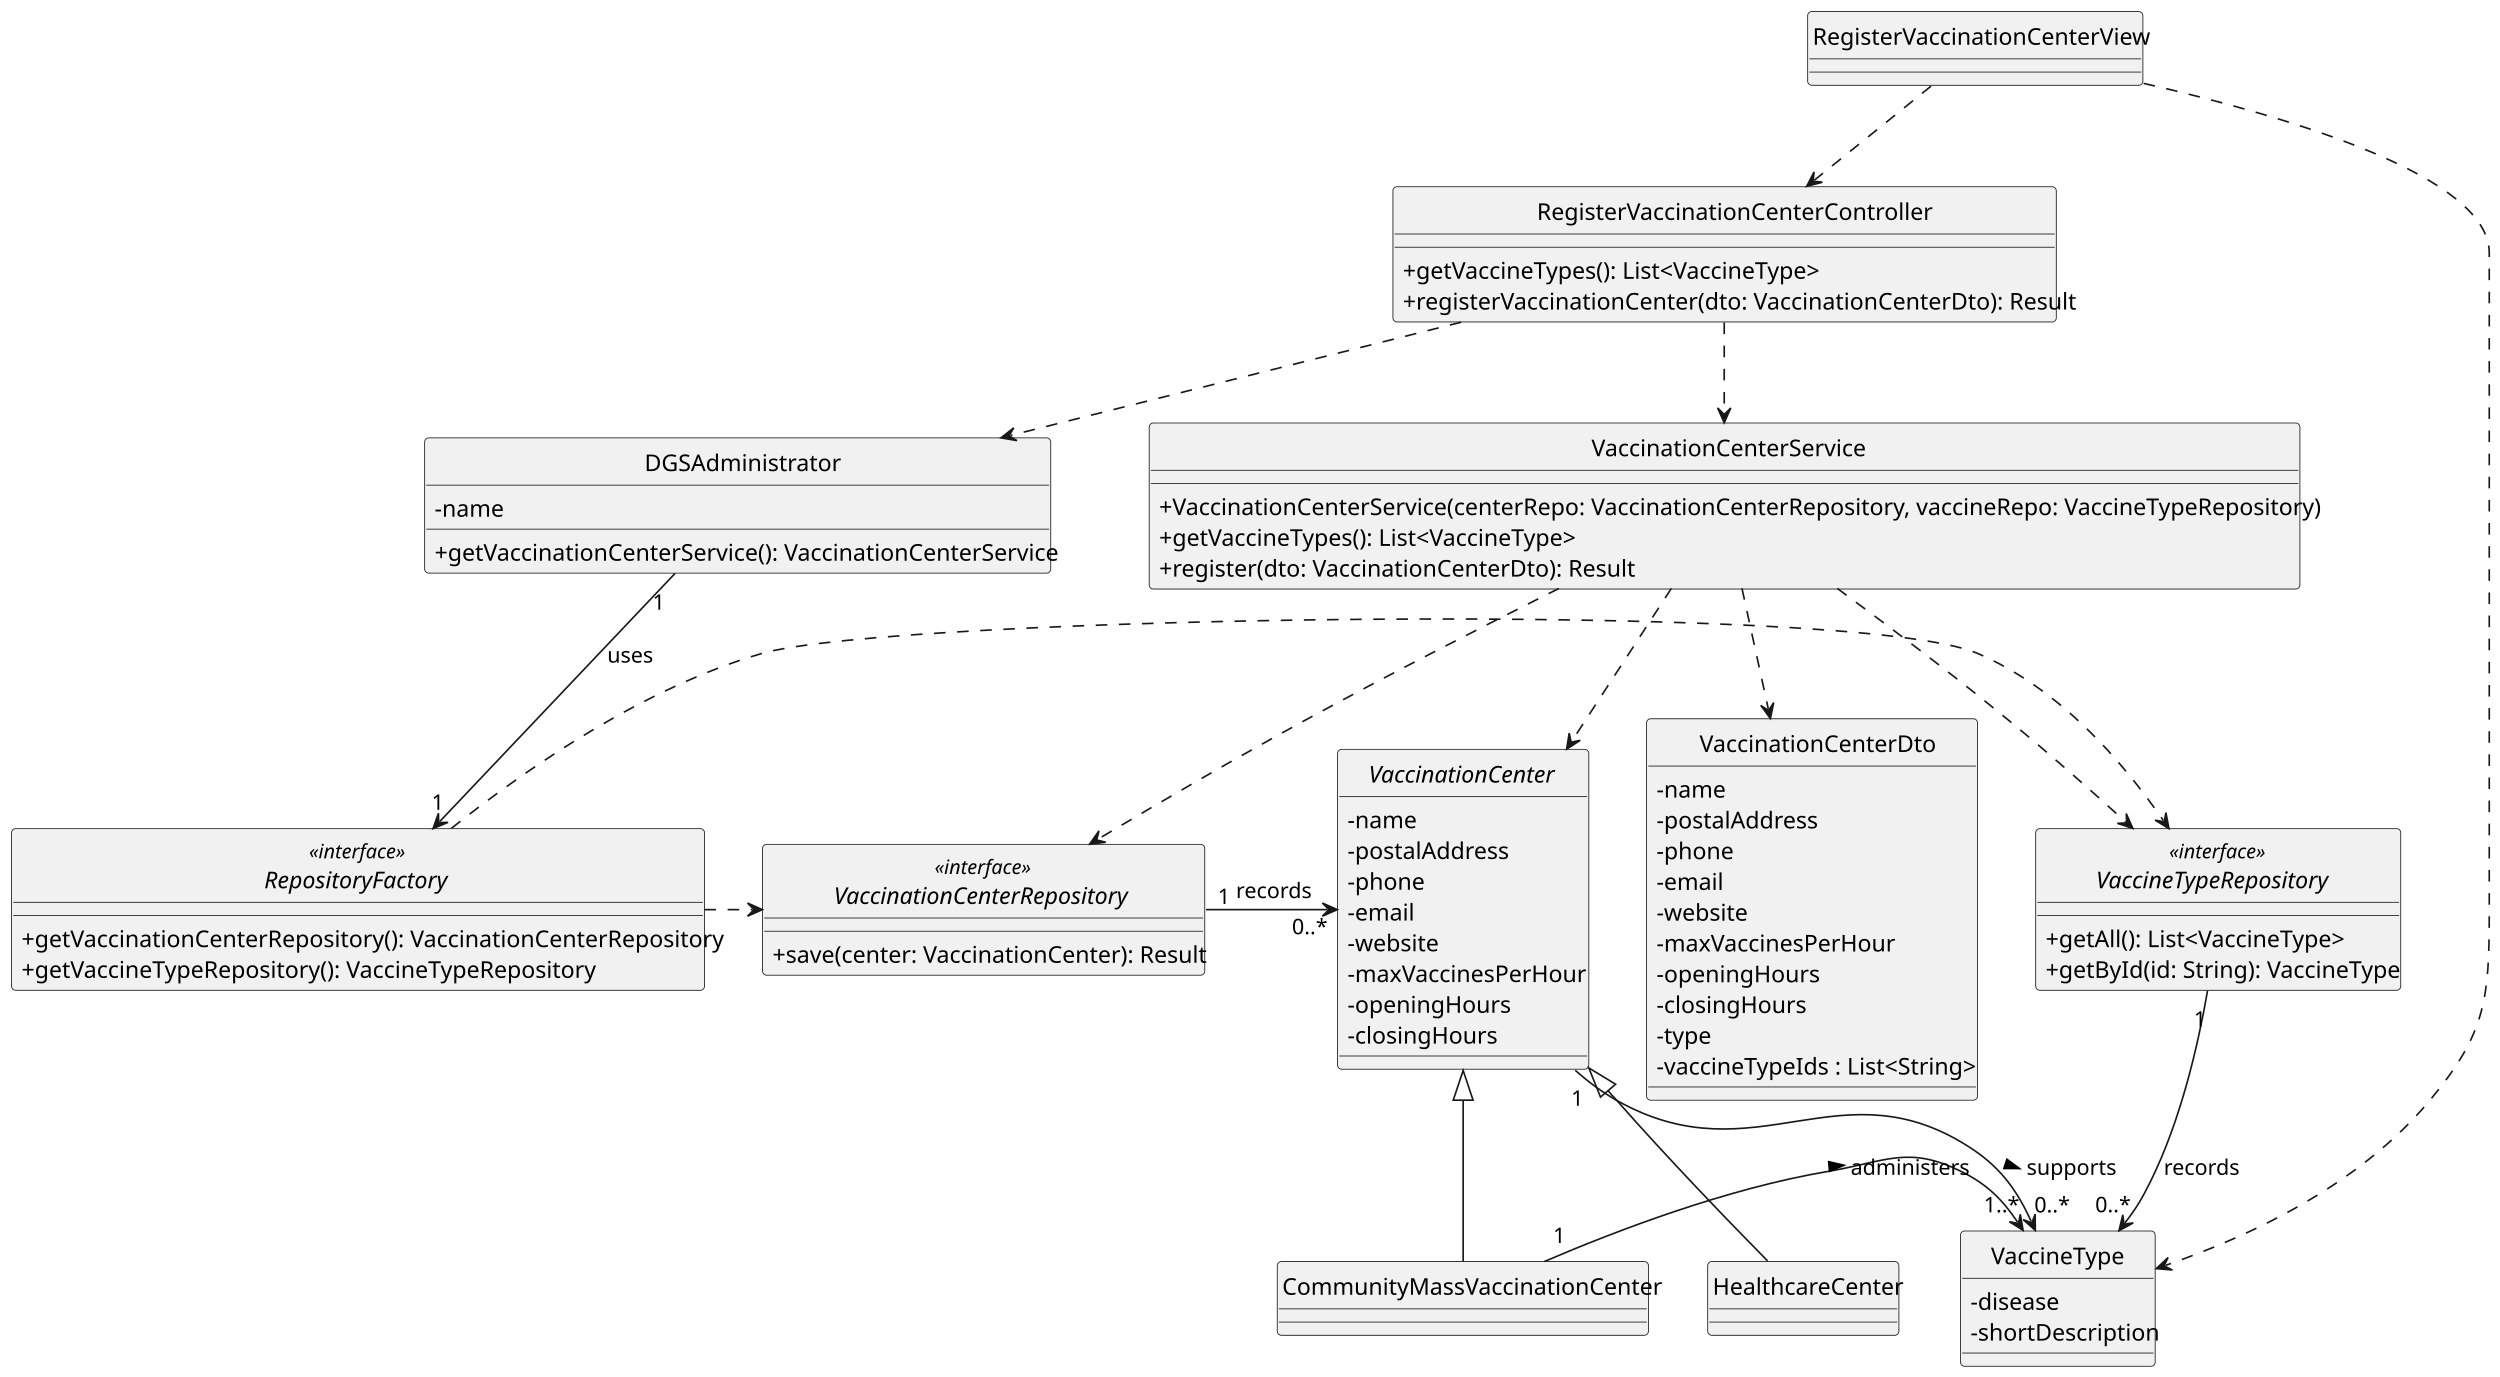
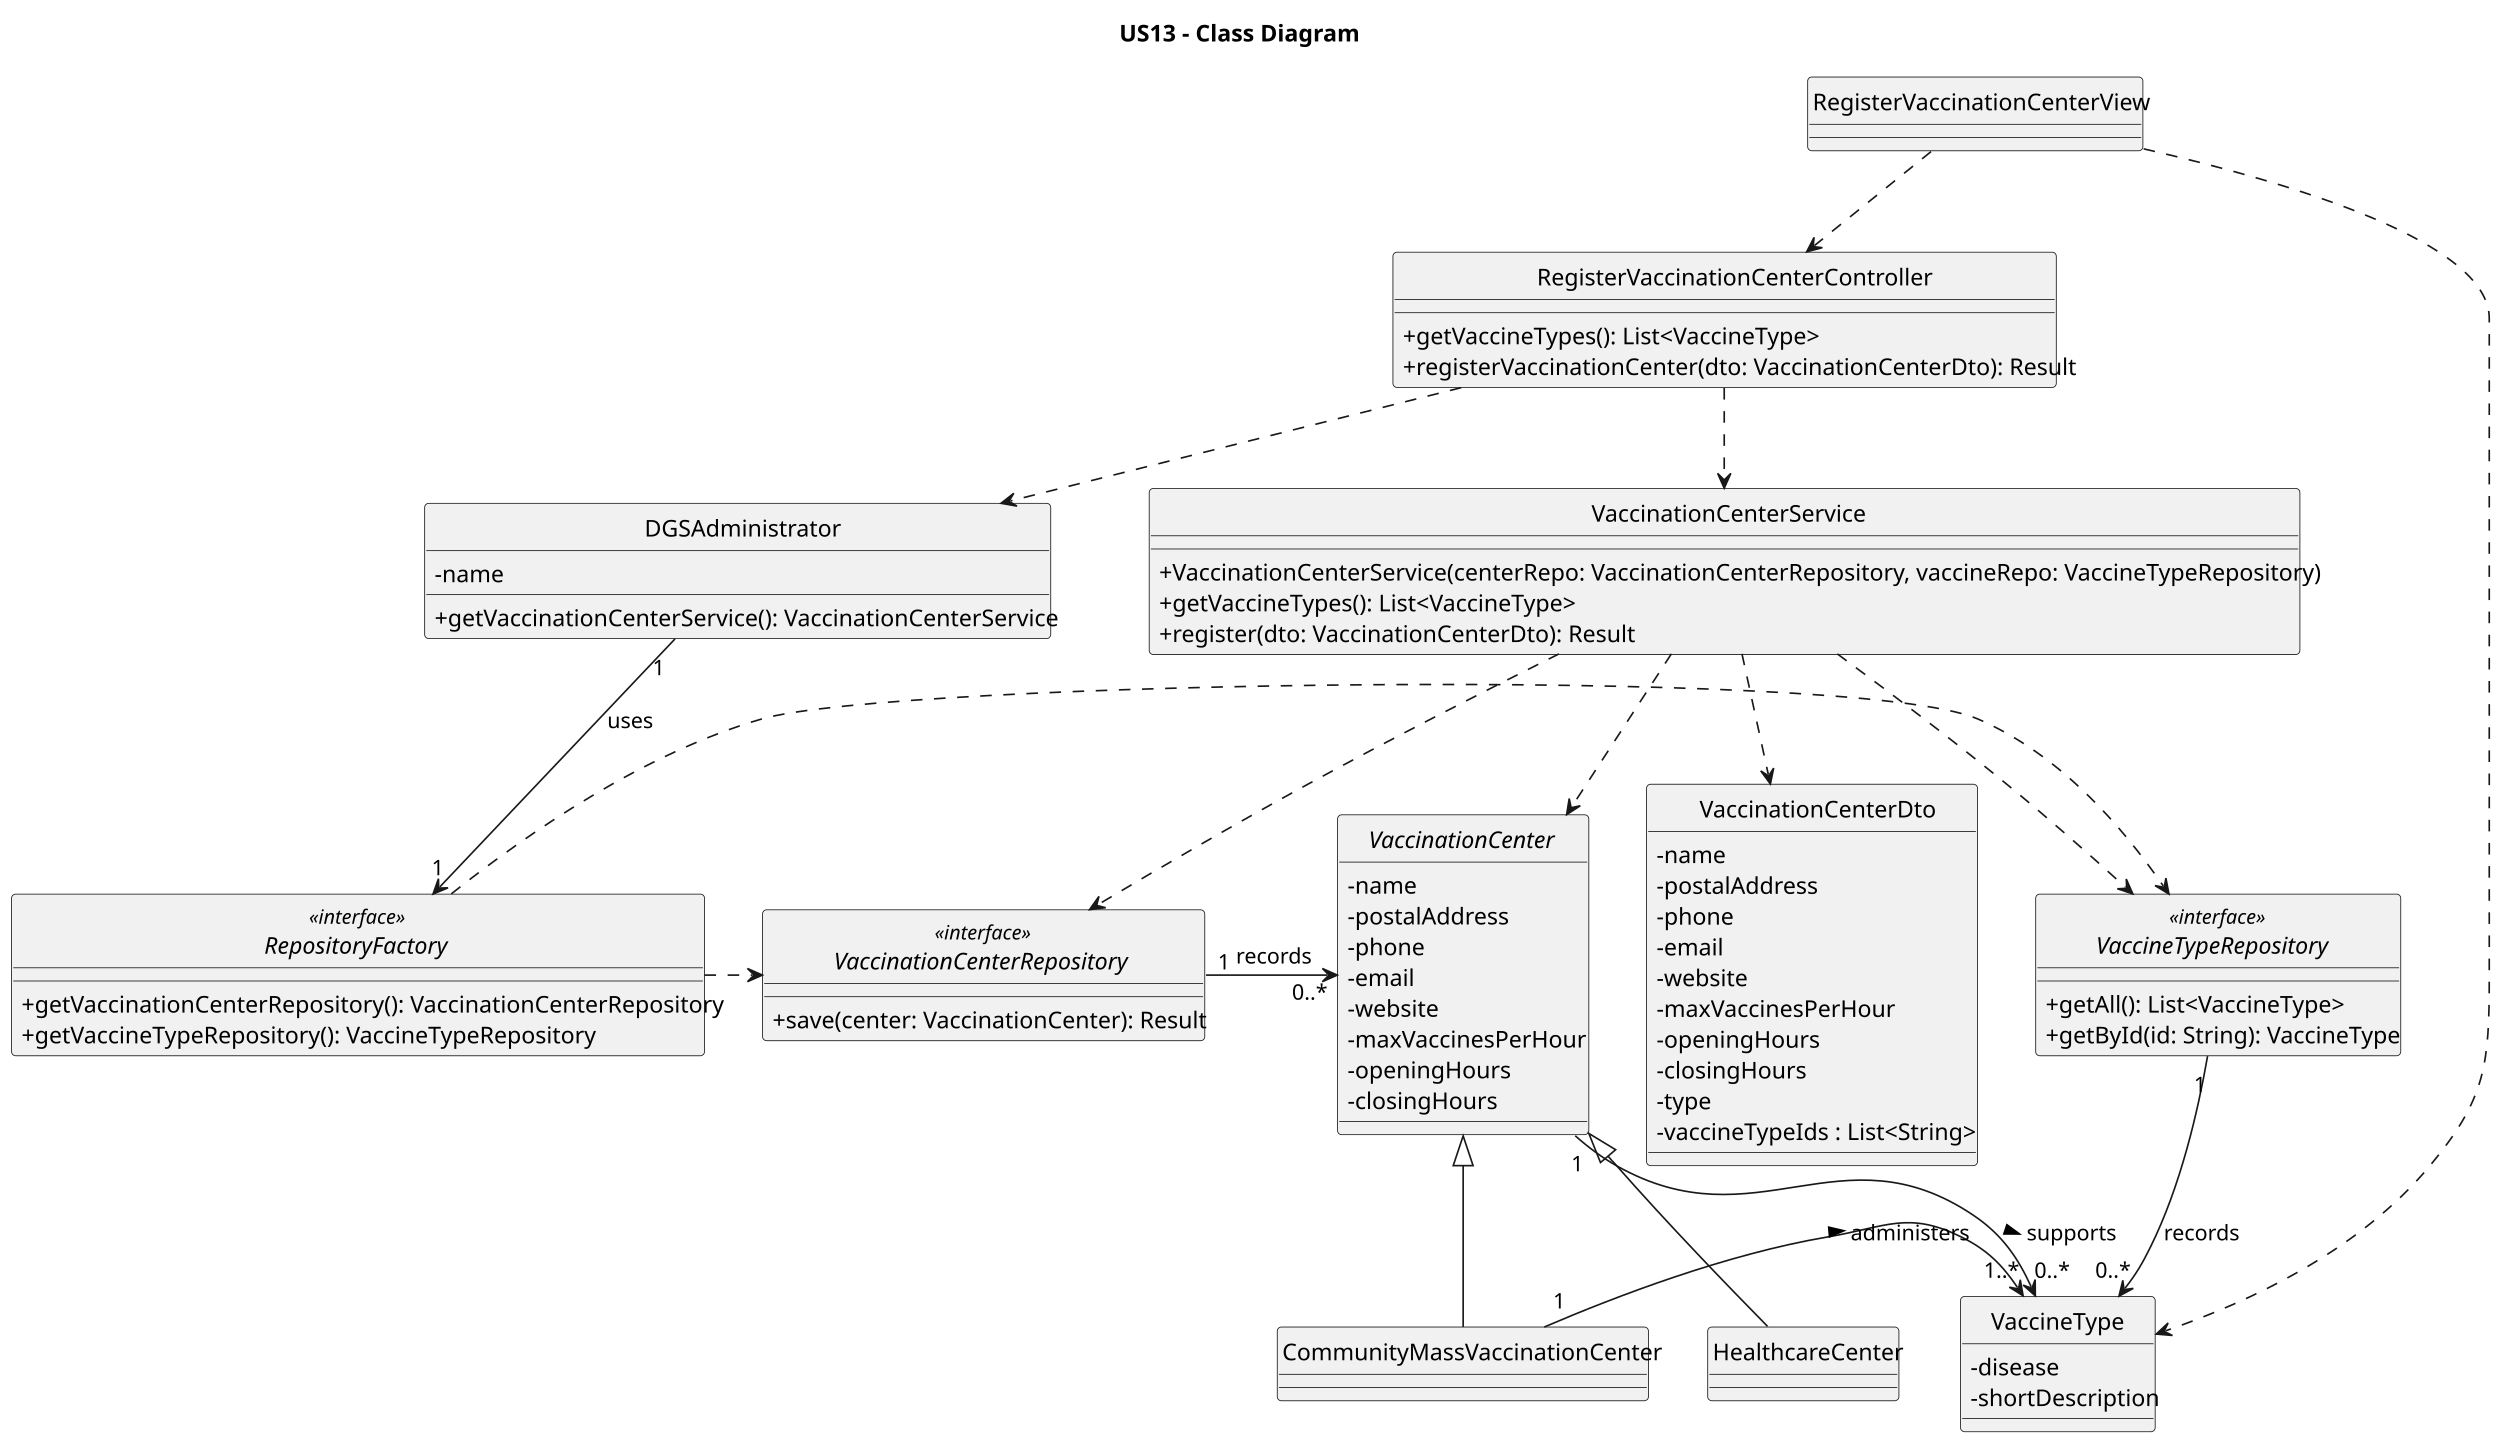
- <svg xmlns="http://www.w3.org/2000/svg" contentStyleType="text/css" height="833px" preserveAspectRatio="none" style="width:1513px;height:833px;background:#FFFFFF;" version="1.1" viewBox="0 0 1513 833" width="1513px" zoomAndPan="magnify">
+ <svg xmlns="http://www.w3.org/2000/svg" contentStyleType="text/css" height="873px" preserveAspectRatio="none" style="width:1513px;height:873px;background:#FFFFFF;" version="1.1" viewBox="0 0 1513 873" width="1513px" zoomAndPan="magnify">
  <defs />
  <g>
+     <text fill="#000000" font-family="sans-serif" font-size="14" font-weight="bold" lengthAdjust="spacing" textLength="144.731" x="677.385" y="25.107">US13 - Class Diagram</text>
    <g id="elem_RegisterVaccinationCenterView">
-       <rect codeLine="7" fill="#F1F1F1" height="44.621" id="RegisterVaccinationCenterView" rx="2.5" ry="2.5" style="stroke:#181818;stroke-width:0.5;" width="202.875" x="1094" y="7" />
-       <text fill="#000000" font-family="sans-serif" font-size="14" lengthAdjust="spacing" textLength="196.875" x="1097" y="27.107">RegisterVaccinationCenterView</text>
-       <line style="stroke:#181818;stroke-width:0.5;" x1="1095" x2="1295.875" y1="35.621" y2="35.621" />
-       <line style="stroke:#181818;stroke-width:0.5;" x1="1095" x2="1295.875" y1="43.621" y2="43.621" />
+       <rect codeLine="8" fill="#F1F1F1" height="44.621" id="RegisterVaccinationCenterView" rx="2.5" ry="2.5" style="stroke:#181818;stroke-width:0.5;" width="202.875" x="1094" y="46.621" />
+       <text fill="#000000" font-family="sans-serif" font-size="14" lengthAdjust="spacing" textLength="196.875" x="1097" y="66.728">RegisterVaccinationCenterView</text>
+       <line style="stroke:#181818;stroke-width:0.5;" x1="1095" x2="1295.875" y1="75.242" y2="75.242" />
+       <line style="stroke:#181818;stroke-width:0.5;" x1="1095" x2="1295.875" y1="83.242" y2="83.242" />
    </g>
    <g id="elem_RegisterVaccinationCenterController">
-       <rect codeLine="11" fill="#F1F1F1" height="81.863" id="RegisterVaccinationCenterController" rx="2.5" ry="2.5" style="stroke:#181818;stroke-width:0.5;" width="401.471" x="843" y="113" />
-       <text fill="#000000" font-family="sans-serif" font-size="14" lengthAdjust="spacing" textLength="227.22" x="930.125" y="133.107">RegisterVaccinationCenterController</text>
-       <line style="stroke:#181818;stroke-width:0.5;" x1="844" x2="1243.471" y1="141.621" y2="141.621" />
-       <line style="stroke:#181818;stroke-width:0.5;" x1="844" x2="1243.471" y1="149.621" y2="149.621" />
-       <text fill="#000000" font-family="sans-serif" font-size="14" lengthAdjust="spacing" textLength="251.74" x="849" y="168.728">+getVaccineTypes(): List&lt;VaccineType&gt;</text>
-       <text fill="#000000" font-family="sans-serif" font-size="14" lengthAdjust="spacing" textLength="389.471" x="849" y="187.35">+registerVaccinationCenter(dto: VaccinationCenterDto): Result</text>
+       <rect codeLine="12" fill="#F1F1F1" height="81.863" id="RegisterVaccinationCenterController" rx="2.5" ry="2.5" style="stroke:#181818;stroke-width:0.5;" width="401.471" x="843" y="152.621" />
+       <text fill="#000000" font-family="sans-serif" font-size="14" lengthAdjust="spacing" textLength="227.22" x="930.125" y="172.728">RegisterVaccinationCenterController</text>
+       <line style="stroke:#181818;stroke-width:0.5;" x1="844" x2="1243.471" y1="181.242" y2="181.242" />
+       <line style="stroke:#181818;stroke-width:0.5;" x1="844" x2="1243.471" y1="189.242" y2="189.242" />
+       <text fill="#000000" font-family="sans-serif" font-size="14" lengthAdjust="spacing" textLength="251.74" x="849" y="208.35">+getVaccineTypes(): List&lt;VaccineType&gt;</text>
+       <text fill="#000000" font-family="sans-serif" font-size="14" lengthAdjust="spacing" textLength="389.471" x="849" y="226.971">+registerVaccinationCenter(dto: VaccinationCenterDto): Result</text>
    </g>
    <g id="elem_DGSAdministrator">
-       <rect codeLine="17" fill="#F1F1F1" height="81.863" id="DGSAdministrator" rx="2.5" ry="2.5" style="stroke:#181818;stroke-width:0.5;" width="378.905" x="257" y="265" />
-       <text fill="#000000" font-family="sans-serif" font-size="14" lengthAdjust="spacing" textLength="112.807" x="390.049" y="285.107">DGSAdministrator</text>
-       <line style="stroke:#181818;stroke-width:0.5;" x1="258" x2="634.905" y1="293.621" y2="293.621" />
-       <text fill="#000000" font-family="sans-serif" font-size="14" lengthAdjust="spacing" textLength="39.683" x="263" y="312.728">-name</text>
-       <line style="stroke:#181818;stroke-width:0.5;" x1="258" x2="634.905" y1="320.242" y2="320.242" />
-       <text fill="#000000" font-family="sans-serif" font-size="14" lengthAdjust="spacing" textLength="366.905" x="263" y="339.35">+getVaccinationCenterService(): VaccinationCenterService</text>
+       <rect codeLine="18" fill="#F1F1F1" height="81.863" id="DGSAdministrator" rx="2.5" ry="2.5" style="stroke:#181818;stroke-width:0.5;" width="378.905" x="257" y="304.621" />
+       <text fill="#000000" font-family="sans-serif" font-size="14" lengthAdjust="spacing" textLength="112.807" x="390.049" y="324.728">DGSAdministrator</text>
+       <line style="stroke:#181818;stroke-width:0.5;" x1="258" x2="634.905" y1="333.242" y2="333.242" />
+       <text fill="#000000" font-family="sans-serif" font-size="14" lengthAdjust="spacing" textLength="39.683" x="263" y="352.35">-name</text>
+       <line style="stroke:#181818;stroke-width:0.5;" x1="258" x2="634.905" y1="359.863" y2="359.863" />
+       <text fill="#000000" font-family="sans-serif" font-size="14" lengthAdjust="spacing" textLength="366.905" x="263" y="378.971">+getVaccinationCenterService(): VaccinationCenterService</text>
    </g>
    <g id="elem_VaccinationCenterService">
-       <rect codeLine="23" fill="#F1F1F1" height="100.484" id="VaccinationCenterService" rx="2.5" ry="2.5" style="stroke:#181818;stroke-width:0.5;" width="696.4" x="695.5" y="256" />
-       <text fill="#000000" font-family="sans-serif" font-size="14" lengthAdjust="spacing" textLength="161.082" x="963.159" y="276.107">VaccinationCenterService</text>
-       <line style="stroke:#181818;stroke-width:0.5;" x1="696.5" x2="1390.9" y1="284.621" y2="284.621" />
-       <line style="stroke:#181818;stroke-width:0.5;" x1="696.5" x2="1390.9" y1="292.621" y2="292.621" />
-       <text fill="#000000" font-family="sans-serif" font-size="14" lengthAdjust="spacing" textLength="684.4" x="701.5" y="311.728">+VaccinationCenterService(centerRepo: VaccinationCenterRepository, vaccineRepo: VaccineTypeRepository)</text>
-       <text fill="#000000" font-family="sans-serif" font-size="14" lengthAdjust="spacing" textLength="251.74" x="701.5" y="330.35">+getVaccineTypes(): List&lt;VaccineType&gt;</text>
-       <text fill="#000000" font-family="sans-serif" font-size="14" lengthAdjust="spacing" textLength="275.071" x="701.5" y="348.971">+register(dto: VaccinationCenterDto): Result</text>
+       <rect codeLine="24" fill="#F1F1F1" height="100.484" id="VaccinationCenterService" rx="2.5" ry="2.5" style="stroke:#181818;stroke-width:0.5;" width="696.4" x="695.5" y="295.621" />
+       <text fill="#000000" font-family="sans-serif" font-size="14" lengthAdjust="spacing" textLength="161.082" x="963.159" y="315.728">VaccinationCenterService</text>
+       <line style="stroke:#181818;stroke-width:0.5;" x1="696.5" x2="1390.9" y1="324.242" y2="324.242" />
+       <line style="stroke:#181818;stroke-width:0.5;" x1="696.5" x2="1390.9" y1="332.242" y2="332.242" />
+       <text fill="#000000" font-family="sans-serif" font-size="14" lengthAdjust="spacing" textLength="684.4" x="701.5" y="351.35">+VaccinationCenterService(centerRepo: VaccinationCenterRepository, vaccineRepo: VaccineTypeRepository)</text>
+       <text fill="#000000" font-family="sans-serif" font-size="14" lengthAdjust="spacing" textLength="251.74" x="701.5" y="369.971">+getVaccineTypes(): List&lt;VaccineType&gt;</text>
+       <text fill="#000000" font-family="sans-serif" font-size="14" lengthAdjust="spacing" textLength="275.071" x="701.5" y="388.592">+register(dto: VaccinationCenterDto): Result</text>
    </g>
    <g id="elem_VaccinationCenterDto">
-       <rect codeLine="30" fill="#F1F1F1" height="230.832" id="VaccinationCenterDto" rx="2.5" ry="2.5" style="stroke:#181818;stroke-width:0.5;" width="200.31" x="996.5" y="435" />
-       <text fill="#000000" font-family="sans-serif" font-size="14" lengthAdjust="spacing" textLength="136.185" x="1028.562" y="455.107">VaccinationCenterDto</text>
-       <line style="stroke:#181818;stroke-width:0.5;" x1="997.5" x2="1195.81" y1="463.621" y2="463.621" />
-       <text fill="#000000" font-family="sans-serif" font-size="14" lengthAdjust="spacing" textLength="39.683" x="1002.5" y="482.728">-name</text>
-       <text fill="#000000" font-family="sans-serif" font-size="14" lengthAdjust="spacing" textLength="93.379" x="1002.5" y="501.35">-postalAddress</text>
-       <text fill="#000000" font-family="sans-serif" font-size="14" lengthAdjust="spacing" textLength="43.593" x="1002.5" y="519.971">-phone</text>
-       <text fill="#000000" font-family="sans-serif" font-size="14" lengthAdjust="spacing" textLength="38.117" x="1002.5" y="538.592">-email</text>
-       <text fill="#000000" font-family="sans-serif" font-size="14" lengthAdjust="spacing" textLength="52.131" x="1002.5" y="557.213">-website</text>
-       <text fill="#000000" font-family="sans-serif" font-size="14" lengthAdjust="spacing" textLength="140.048" x="1002.5" y="575.834">-maxVaccinesPerHour</text>
-       <text fill="#000000" font-family="sans-serif" font-size="14" lengthAdjust="spacing" textLength="91.834" x="1002.5" y="594.455">-openingHours</text>
-       <text fill="#000000" font-family="sans-serif" font-size="14" lengthAdjust="spacing" textLength="85.586" x="1002.5" y="613.076">-closingHours</text>
-       <text fill="#000000" font-family="sans-serif" font-size="14" lengthAdjust="spacing" textLength="31.124" x="1002.5" y="631.697">-type</text>
-       <text fill="#000000" font-family="sans-serif" font-size="14" lengthAdjust="spacing" textLength="188.31" x="1002.5" y="650.318">-vaccineTypeIds : List&lt;String&gt;</text>
-       <line style="stroke:#181818;stroke-width:0.5;" x1="997.5" x2="1195.81" y1="657.832" y2="657.832" />
+       <rect codeLine="31" fill="#F1F1F1" height="230.832" id="VaccinationCenterDto" rx="2.5" ry="2.5" style="stroke:#181818;stroke-width:0.5;" width="200.31" x="996.5" y="474.621" />
+       <text fill="#000000" font-family="sans-serif" font-size="14" lengthAdjust="spacing" textLength="136.185" x="1028.562" y="494.728">VaccinationCenterDto</text>
+       <line style="stroke:#181818;stroke-width:0.5;" x1="997.5" x2="1195.81" y1="503.242" y2="503.242" />
+       <text fill="#000000" font-family="sans-serif" font-size="14" lengthAdjust="spacing" textLength="39.683" x="1002.5" y="522.35">-name</text>
+       <text fill="#000000" font-family="sans-serif" font-size="14" lengthAdjust="spacing" textLength="93.379" x="1002.5" y="540.971">-postalAddress</text>
+       <text fill="#000000" font-family="sans-serif" font-size="14" lengthAdjust="spacing" textLength="43.593" x="1002.5" y="559.592">-phone</text>
+       <text fill="#000000" font-family="sans-serif" font-size="14" lengthAdjust="spacing" textLength="38.117" x="1002.5" y="578.213">-email</text>
+       <text fill="#000000" font-family="sans-serif" font-size="14" lengthAdjust="spacing" textLength="52.131" x="1002.5" y="596.834">-website</text>
+       <text fill="#000000" font-family="sans-serif" font-size="14" lengthAdjust="spacing" textLength="140.048" x="1002.5" y="615.455">-maxVaccinesPerHour</text>
+       <text fill="#000000" font-family="sans-serif" font-size="14" lengthAdjust="spacing" textLength="91.834" x="1002.5" y="634.076">-openingHours</text>
+       <text fill="#000000" font-family="sans-serif" font-size="14" lengthAdjust="spacing" textLength="85.586" x="1002.5" y="652.697">-closingHours</text>
+       <text fill="#000000" font-family="sans-serif" font-size="14" lengthAdjust="spacing" textLength="31.124" x="1002.5" y="671.318">-type</text>
+       <text fill="#000000" font-family="sans-serif" font-size="14" lengthAdjust="spacing" textLength="188.31" x="1002.5" y="689.939">-vaccineTypeIds : List&lt;String&gt;</text>
+       <line style="stroke:#181818;stroke-width:0.5;" x1="997.5" x2="1195.81" y1="697.453" y2="697.453" />
    </g>
    <g id="elem_VaccinationCenterRepository">
-       <rect codeLine="44" fill="#F1F1F1" height="79.203" id="VaccinationCenterRepository" rx="2.5" ry="2.5" style="stroke:#181818;stroke-width:0.5;" width="267.623" x="461.5" y="511" />
-       <text fill="#000000" font-family="sans-serif" font-size="12" font-style="italic" lengthAdjust="spacing" textLength="59.373" x="565.625" y="528.949">«interface»</text>
-       <text fill="#000000" font-family="sans-serif" font-size="14" font-style="italic" lengthAdjust="spacing" textLength="181.316" x="504.653" y="547.068">VaccinationCenterRepository</text>
-       <line style="stroke:#181818;stroke-width:0.5;" x1="462.5" x2="728.123" y1="555.582" y2="555.582" />
-       <line style="stroke:#181818;stroke-width:0.5;" x1="462.5" x2="728.123" y1="563.582" y2="563.582" />
-       <text fill="#000000" font-family="sans-serif" font-size="14" lengthAdjust="spacing" textLength="255.623" x="467.5" y="582.689">+save(center: VaccinationCenter): Result</text>
+       <rect codeLine="45" fill="#F1F1F1" height="79.203" id="VaccinationCenterRepository" rx="2.5" ry="2.5" style="stroke:#181818;stroke-width:0.5;" width="267.623" x="461.5" y="550.621" />
+       <text fill="#000000" font-family="sans-serif" font-size="12" font-style="italic" lengthAdjust="spacing" textLength="59.373" x="565.625" y="568.57">«interface»</text>
+       <text fill="#000000" font-family="sans-serif" font-size="14" font-style="italic" lengthAdjust="spacing" textLength="181.316" x="504.653" y="586.689">VaccinationCenterRepository</text>
+       <line style="stroke:#181818;stroke-width:0.5;" x1="462.5" x2="728.123" y1="595.203" y2="595.203" />
+       <line style="stroke:#181818;stroke-width:0.5;" x1="462.5" x2="728.123" y1="603.203" y2="603.203" />
+       <text fill="#000000" font-family="sans-serif" font-size="14" lengthAdjust="spacing" textLength="255.623" x="467.5" y="622.311">+save(center: VaccinationCenter): Result</text>
    </g>
    <g id="elem_VaccineTypeRepository">
-       <rect codeLine="48" fill="#F1F1F1" height="97.824" id="VaccineTypeRepository" rx="2.5" ry="2.5" style="stroke:#181818;stroke-width:0.5;" width="220.934" x="1232" y="501.5" />
-       <text fill="#000000" font-family="sans-serif" font-size="12" font-style="italic" lengthAdjust="spacing" textLength="59.373" x="1312.78" y="519.449">«interface»</text>
-       <text fill="#000000" font-family="sans-serif" font-size="14" font-style="italic" lengthAdjust="spacing" textLength="147.848" x="1268.543" y="537.568">VaccineTypeRepository</text>
-       <line style="stroke:#181818;stroke-width:0.5;" x1="1233" x2="1451.934" y1="546.082" y2="546.082" />
-       <line style="stroke:#181818;stroke-width:0.5;" x1="1233" x2="1451.934" y1="554.082" y2="554.082" />
-       <text fill="#000000" font-family="sans-serif" font-size="14" lengthAdjust="spacing" textLength="179.368" x="1238" y="573.189">+getAll(): List&lt;VaccineType&gt;</text>
-       <text fill="#000000" font-family="sans-serif" font-size="14" lengthAdjust="spacing" textLength="208.934" x="1238" y="591.811">+getById(id: String): VaccineType</text>
+       <rect codeLine="49" fill="#F1F1F1" height="97.824" id="VaccineTypeRepository" rx="2.5" ry="2.5" style="stroke:#181818;stroke-width:0.5;" width="220.934" x="1232" y="541.121" />
+       <text fill="#000000" font-family="sans-serif" font-size="12" font-style="italic" lengthAdjust="spacing" textLength="59.373" x="1312.78" y="559.07">«interface»</text>
+       <text fill="#000000" font-family="sans-serif" font-size="14" font-style="italic" lengthAdjust="spacing" textLength="147.848" x="1268.543" y="577.189">VaccineTypeRepository</text>
+       <line style="stroke:#181818;stroke-width:0.5;" x1="1233" x2="1451.934" y1="585.703" y2="585.703" />
+       <line style="stroke:#181818;stroke-width:0.5;" x1="1233" x2="1451.934" y1="593.703" y2="593.703" />
+       <text fill="#000000" font-family="sans-serif" font-size="14" lengthAdjust="spacing" textLength="179.368" x="1238" y="612.811">+getAll(): List&lt;VaccineType&gt;</text>
+       <text fill="#000000" font-family="sans-serif" font-size="14" lengthAdjust="spacing" textLength="208.934" x="1238" y="631.432">+getById(id: String): VaccineType</text>
    </g>
    <g id="elem_RepositoryFactory">
-       <rect codeLine="54" fill="#F1F1F1" height="97.824" id="RepositoryFactory" rx="2.5" ry="2.5" style="stroke:#181818;stroke-width:0.5;" width="419.374" x="7" y="501.5" />
-       <text fill="#000000" font-family="sans-serif" font-size="12" font-style="italic" lengthAdjust="spacing" textLength="59.373" x="187" y="519.449">«interface»</text>
-       <text fill="#000000" font-family="sans-serif" font-size="14" font-style="italic" lengthAdjust="spacing" textLength="113.593" x="159.891" y="537.568">RepositoryFactory</text>
-       <line style="stroke:#181818;stroke-width:0.5;" x1="8" x2="425.374" y1="546.082" y2="546.082" />
-       <line style="stroke:#181818;stroke-width:0.5;" x1="8" x2="425.374" y1="554.082" y2="554.082" />
-       <text fill="#000000" font-family="sans-serif" font-size="14" lengthAdjust="spacing" textLength="407.374" x="13" y="573.189">+getVaccinationCenterRepository(): VaccinationCenterRepository</text>
-       <text fill="#000000" font-family="sans-serif" font-size="14" lengthAdjust="spacing" textLength="340.437" x="13" y="591.811">+getVaccineTypeRepository(): VaccineTypeRepository</text>
+       <rect codeLine="55" fill="#F1F1F1" height="97.824" id="RepositoryFactory" rx="2.5" ry="2.5" style="stroke:#181818;stroke-width:0.5;" width="419.374" x="7" y="541.121" />
+       <text fill="#000000" font-family="sans-serif" font-size="12" font-style="italic" lengthAdjust="spacing" textLength="59.373" x="187" y="559.07">«interface»</text>
+       <text fill="#000000" font-family="sans-serif" font-size="14" font-style="italic" lengthAdjust="spacing" textLength="113.593" x="159.891" y="577.189">RepositoryFactory</text>
+       <line style="stroke:#181818;stroke-width:0.5;" x1="8" x2="425.374" y1="585.703" y2="585.703" />
+       <line style="stroke:#181818;stroke-width:0.5;" x1="8" x2="425.374" y1="593.703" y2="593.703" />
+       <text fill="#000000" font-family="sans-serif" font-size="14" lengthAdjust="spacing" textLength="407.374" x="13" y="612.811">+getVaccinationCenterRepository(): VaccinationCenterRepository</text>
+       <text fill="#000000" font-family="sans-serif" font-size="14" lengthAdjust="spacing" textLength="340.437" x="13" y="631.432">+getVaccineTypeRepository(): VaccineTypeRepository</text>
    </g>
    <g id="elem_VaccinationCenter">
-       <rect codeLine="60" fill="#F1F1F1" height="193.59" id="VaccinationCenter" rx="2.5" ry="2.5" style="stroke:#181818;stroke-width:0.5;" width="152.048" x="809.5" y="453.5" />
-       <text fill="#000000" font-family="sans-serif" font-size="14" font-style="italic" lengthAdjust="spacing" textLength="114.399" x="828.324" y="473.607">VaccinationCenter</text>
-       <line style="stroke:#181818;stroke-width:0.5;" x1="810.5" x2="960.548" y1="482.121" y2="482.121" />
-       <text fill="#000000" font-family="sans-serif" font-size="14" lengthAdjust="spacing" textLength="39.683" x="815.5" y="501.228">-name</text>
-       <text fill="#000000" font-family="sans-serif" font-size="14" lengthAdjust="spacing" textLength="93.379" x="815.5" y="519.85">-postalAddress</text>
-       <text fill="#000000" font-family="sans-serif" font-size="14" lengthAdjust="spacing" textLength="43.593" x="815.5" y="538.471">-phone</text>
-       <text fill="#000000" font-family="sans-serif" font-size="14" lengthAdjust="spacing" textLength="38.117" x="815.5" y="557.092">-email</text>
-       <text fill="#000000" font-family="sans-serif" font-size="14" lengthAdjust="spacing" textLength="52.131" x="815.5" y="575.713">-website</text>
-       <text fill="#000000" font-family="sans-serif" font-size="14" lengthAdjust="spacing" textLength="140.048" x="815.5" y="594.334">-maxVaccinesPerHour</text>
-       <text fill="#000000" font-family="sans-serif" font-size="14" lengthAdjust="spacing" textLength="91.834" x="815.5" y="612.955">-openingHours</text>
-       <text fill="#000000" font-family="sans-serif" font-size="14" lengthAdjust="spacing" textLength="85.586" x="815.5" y="631.576">-closingHours</text>
-       <line style="stroke:#181818;stroke-width:0.5;" x1="810.5" x2="960.548" y1="639.09" y2="639.09" />
+       <rect codeLine="61" fill="#F1F1F1" height="193.59" id="VaccinationCenter" rx="2.5" ry="2.5" style="stroke:#181818;stroke-width:0.5;" width="152.048" x="809.5" y="493.121" />
+       <text fill="#000000" font-family="sans-serif" font-size="14" font-style="italic" lengthAdjust="spacing" textLength="114.399" x="828.324" y="513.229">VaccinationCenter</text>
+       <line style="stroke:#181818;stroke-width:0.5;" x1="810.5" x2="960.548" y1="521.742" y2="521.742" />
+       <text fill="#000000" font-family="sans-serif" font-size="14" lengthAdjust="spacing" textLength="39.683" x="815.5" y="540.85">-name</text>
+       <text fill="#000000" font-family="sans-serif" font-size="14" lengthAdjust="spacing" textLength="93.379" x="815.5" y="559.471">-postalAddress</text>
+       <text fill="#000000" font-family="sans-serif" font-size="14" lengthAdjust="spacing" textLength="43.593" x="815.5" y="578.092">-phone</text>
+       <text fill="#000000" font-family="sans-serif" font-size="14" lengthAdjust="spacing" textLength="38.117" x="815.5" y="596.713">-email</text>
+       <text fill="#000000" font-family="sans-serif" font-size="14" lengthAdjust="spacing" textLength="52.131" x="815.5" y="615.334">-website</text>
+       <text fill="#000000" font-family="sans-serif" font-size="14" lengthAdjust="spacing" textLength="140.048" x="815.5" y="633.955">-maxVaccinesPerHour</text>
+       <text fill="#000000" font-family="sans-serif" font-size="14" lengthAdjust="spacing" textLength="91.834" x="815.5" y="652.576">-openingHours</text>
+       <text fill="#000000" font-family="sans-serif" font-size="14" lengthAdjust="spacing" textLength="85.586" x="815.5" y="671.197">-closingHours</text>
+       <line style="stroke:#181818;stroke-width:0.5;" x1="810.5" x2="960.548" y1="678.711" y2="678.711" />
    </g>
    <g id="elem_CommunityMassVaccinationCenter">
-       <rect codeLine="71" fill="#F1F1F1" height="44.621" id="CommunityMassVaccinationCenter" rx="2.5" ry="2.5" style="stroke:#181818;stroke-width:0.5;" width="224.641" x="773" y="763.5" />
-       <text fill="#000000" font-family="sans-serif" font-size="14" lengthAdjust="spacing" textLength="218.641" x="776" y="783.607">CommunityMassVaccinationCenter</text>
-       <line style="stroke:#181818;stroke-width:0.5;" x1="774" x2="996.641" y1="792.121" y2="792.121" />
-       <line style="stroke:#181818;stroke-width:0.5;" x1="774" x2="996.641" y1="800.121" y2="800.121" />
+       <rect codeLine="72" fill="#F1F1F1" height="44.621" id="CommunityMassVaccinationCenter" rx="2.5" ry="2.5" style="stroke:#181818;stroke-width:0.5;" width="224.641" x="773" y="803.121" />
+       <text fill="#000000" font-family="sans-serif" font-size="14" lengthAdjust="spacing" textLength="218.641" x="776" y="823.229">CommunityMassVaccinationCenter</text>
+       <line style="stroke:#181818;stroke-width:0.5;" x1="774" x2="996.641" y1="831.742" y2="831.742" />
+       <line style="stroke:#181818;stroke-width:0.5;" x1="774" x2="996.641" y1="839.742" y2="839.742" />
    </g>
    <g id="elem_HealthcareCenter">
-       <rect codeLine="72" fill="#F1F1F1" height="44.621" id="HealthcareCenter" rx="2.5" ry="2.5" style="stroke:#181818;stroke-width:0.5;" width="115.724" x="1033.5" y="763.5" />
-       <text fill="#000000" font-family="sans-serif" font-size="14" lengthAdjust="spacing" textLength="109.724" x="1036.5" y="783.607">HealthcareCenter</text>
-       <line style="stroke:#181818;stroke-width:0.5;" x1="1034.5" x2="1148.224" y1="792.121" y2="792.121" />
-       <line style="stroke:#181818;stroke-width:0.5;" x1="1034.5" x2="1148.224" y1="800.121" y2="800.121" />
+       <rect codeLine="73" fill="#F1F1F1" height="44.621" id="HealthcareCenter" rx="2.5" ry="2.5" style="stroke:#181818;stroke-width:0.5;" width="115.724" x="1033.5" y="803.121" />
+       <text fill="#000000" font-family="sans-serif" font-size="14" lengthAdjust="spacing" textLength="109.724" x="1036.5" y="823.229">HealthcareCenter</text>
+       <line style="stroke:#181818;stroke-width:0.5;" x1="1034.5" x2="1148.224" y1="831.742" y2="831.742" />
+       <line style="stroke:#181818;stroke-width:0.5;" x1="1034.5" x2="1148.224" y1="839.742" y2="839.742" />
    </g>
    <g id="elem_VaccineType">
-       <rect codeLine="74" fill="#F1F1F1" height="81.863" id="VaccineType" rx="2.5" ry="2.5" style="stroke:#181818;stroke-width:0.5;" width="117.814" x="1186.5" y="745" />
-       <text fill="#000000" font-family="sans-serif" font-size="14" lengthAdjust="spacing" textLength="80.931" x="1204.941" y="765.107">VaccineType</text>
-       <line style="stroke:#181818;stroke-width:0.5;" x1="1187.5" x2="1303.313" y1="773.621" y2="773.621" />
-       <text fill="#000000" font-family="sans-serif" font-size="14" lengthAdjust="spacing" textLength="52.917" x="1192.5" y="792.729">-disease</text>
-       <text fill="#000000" font-family="sans-serif" font-size="14" lengthAdjust="spacing" textLength="105.814" x="1192.5" y="811.35">-shortDescription</text>
-       <line style="stroke:#181818;stroke-width:0.5;" x1="1187.5" x2="1303.313" y1="818.863" y2="818.863" />
+       <rect codeLine="75" fill="#F1F1F1" height="81.863" id="VaccineType" rx="2.5" ry="2.5" style="stroke:#181818;stroke-width:0.5;" width="117.814" x="1186.5" y="784.621" />
+       <text fill="#000000" font-family="sans-serif" font-size="14" lengthAdjust="spacing" textLength="80.931" x="1204.941" y="804.729">VaccineType</text>
+       <line style="stroke:#181818;stroke-width:0.5;" x1="1187.5" x2="1303.313" y1="813.242" y2="813.242" />
+       <text fill="#000000" font-family="sans-serif" font-size="14" lengthAdjust="spacing" textLength="52.917" x="1192.5" y="832.35">-disease</text>
+       <text fill="#000000" font-family="sans-serif" font-size="14" lengthAdjust="spacing" textLength="105.814" x="1192.5" y="850.971">-shortDescription</text>
+       <line style="stroke:#181818;stroke-width:0.5;" x1="1187.5" x2="1303.313" y1="858.484" y2="858.484" />
    </g>
    <g id="link_VaccinationCenter_CommunityMassVaccinationCenter">
-       <path codeLine="79" d="M885.5,665.82 C885.5,708.53 885.5,737.01 885.5,763.42 " fill="none" id="VaccinationCenter-backto-CommunityMassVaccinationCenter" style="stroke:#181818;stroke-width:1.0;" />
-       <polygon fill="none" points="885.5,647.82,879.5,665.82,891.5,665.82,885.5,647.82" style="stroke:#181818;stroke-width:1.0;" />
+       <path codeLine="80" d="M885.5,705.441 C885.5,748.151 885.5,776.631 885.5,803.041 " fill="none" id="VaccinationCenter-backto-CommunityMassVaccinationCenter" style="stroke:#181818;stroke-width:1.0;" />
+       <polygon fill="none" points="885.5,687.441,879.5,705.441,891.5,705.441,885.5,687.441" style="stroke:#181818;stroke-width:1.0;" />
    </g>
    <g id="link_VaccinationCenter_HealthcareCenter">
-       <path codeLine="80" d="M973.19,660.069 C978.87,666.779 972.92,659.65 978.5,666 C1009.15,700.89 1046.58,739.59 1069.73,763.11 " fill="none" id="VaccinationCenter-backto-HealthcareCenter" style="stroke:#181818;stroke-width:1.0;" />
-       <polygon fill="none" points="961.56,646.33,968.61,663.945,977.769,656.192,961.56,646.33" style="stroke:#181818;stroke-width:1.0;" />
+       <path codeLine="81" d="M973.19,699.69 C978.87,706.4 972.92,699.271 978.5,705.621 C1009.15,740.511 1046.58,779.211 1069.73,802.731 " fill="none" id="VaccinationCenter-backto-HealthcareCenter" style="stroke:#181818;stroke-width:1.0;" />
+       <polygon fill="none" points="961.56,685.951,968.61,703.566,977.769,695.813,961.56,685.951" style="stroke:#181818;stroke-width:1.0;" />
    </g>
    <g id="link_VaccinationCenter_VaccineType">
-       <path codeLine="82" d="M953.34,647.74 C961.17,654.72 969.58,660.97 978.5,666 C1062.93,713.6 1114.19,641.74 1194.5,696 C1211.62,707.57 1221.198,721.462 1229.288,739.182 " fill="none" id="VaccinationCenter-to-VaccineType" style="stroke:#181818;stroke-width:1.0;" />
-       <polygon fill="#181818" points="1231.78,744.64,1231.681,734.792,1229.703,740.092,1224.403,738.114,1231.78,744.64" style="stroke:#181818;stroke-width:1.0;" />
-       <polygon fill="#000000" points="1222.246,707.218,1214.585,701.583,1212.736,707.163,1222.246,707.218" style="stroke:#000000;stroke-width:1.0;" />
-       <text fill="#000000" font-family="sans-serif" font-size="13" lengthAdjust="spacing" textLength="49.861" x="1226.5" y="711.028">supports</text>
-       <text fill="#000000" font-family="sans-serif" font-size="13" lengthAdjust="spacing" textLength="7.23" x="950.87" y="669.228">1</text>
-       <text fill="#000000" font-family="sans-serif" font-size="13" lengthAdjust="spacing" textLength="19.513" x="1231.163" y="733.756">0..*</text>
+       <path codeLine="83" d="M953.34,687.361 C961.17,694.341 969.58,700.591 978.5,705.621 C1062.93,753.221 1114.19,681.361 1194.5,735.621 C1211.62,747.191 1221.198,761.083 1229.288,778.803 " fill="none" id="VaccinationCenter-to-VaccineType" style="stroke:#181818;stroke-width:1.0;" />
+       <polygon fill="#181818" points="1231.78,784.261,1231.681,774.413,1229.703,779.713,1224.403,777.735,1231.78,784.261" style="stroke:#181818;stroke-width:1.0;" />
+       <polygon fill="#000000" points="1222.246,746.839,1214.585,741.205,1212.736,746.784,1222.246,746.839" style="stroke:#000000;stroke-width:1.0;" />
+       <text fill="#000000" font-family="sans-serif" font-size="13" lengthAdjust="spacing" textLength="49.861" x="1226.5" y="750.649">supports</text>
+       <text fill="#000000" font-family="sans-serif" font-size="13" lengthAdjust="spacing" textLength="7.23" x="950.87" y="708.849">1</text>
+       <text fill="#000000" font-family="sans-serif" font-size="13" lengthAdjust="spacing" textLength="19.513" x="1231.163" y="773.377">0..*</text>
    </g>
    <g id="link_CommunityMassVaccinationCenter_VaccineType">
-       <path codeLine="83" d="M934.59,763.49 C978.46,744.68 1045.03,719.34 1106,709 C1141.49,702.98 1154.75,693 1187,709 C1202.49,716.69 1211.637,725.674 1221.037,739.624 " fill="none" id="CommunityMassVaccinationCenter-to-VaccineType" style="stroke:#181818;stroke-width:1.0;" />
-       <polygon fill="#181818" points="1224.39,744.6,1222.678,734.901,1221.596,740.453,1216.043,739.372,1224.39,744.6" style="stroke:#181818;stroke-width:1.0;" />
-       <polygon fill="#000000" points="1115.983,705.23,1106.725,703.053,1107.213,708.91,1115.983,705.23" style="stroke:#000000;stroke-width:1.0;" />
-       <text fill="#000000" font-family="sans-serif" font-size="13" lengthAdjust="spacing" textLength="66.466" x="1120" y="711.028">administers</text>
-       <text fill="#000000" font-family="sans-serif" font-size="13" lengthAdjust="spacing" textLength="7.23" x="939.922" y="752.274">1</text>
-       <text fill="#000000" font-family="sans-serif" font-size="13" lengthAdjust="spacing" textLength="19.513" x="1200.567" y="733.71">1..*</text>
+       <path codeLine="84" d="M934.59,803.111 C978.46,784.301 1045.03,758.961 1106,748.621 C1141.49,742.601 1154.75,732.621 1187,748.621 C1202.49,756.311 1211.637,765.295 1221.037,779.245 " fill="none" id="CommunityMassVaccinationCenter-to-VaccineType" style="stroke:#181818;stroke-width:1.0;" />
+       <polygon fill="#181818" points="1224.39,784.221,1222.678,774.522,1221.596,780.075,1216.043,778.993,1224.39,784.221" style="stroke:#181818;stroke-width:1.0;" />
+       <polygon fill="#000000" points="1115.983,744.851,1106.725,742.674,1107.213,748.531,1115.983,744.851" style="stroke:#000000;stroke-width:1.0;" />
+       <text fill="#000000" font-family="sans-serif" font-size="13" lengthAdjust="spacing" textLength="66.466" x="1120" y="750.649">administers</text>
+       <text fill="#000000" font-family="sans-serif" font-size="13" lengthAdjust="spacing" textLength="7.23" x="939.922" y="791.895">1</text>
+       <text fill="#000000" font-family="sans-serif" font-size="13" lengthAdjust="spacing" textLength="19.513" x="1200.567" y="773.331">1..*</text>
    </g>
    <g id="link_RegisterVaccinationCenterView_RegisterVaccinationCenterController">
-       <path codeLine="86" d="M1168.68,52.12 C1147.88,68.88 1123.152,88.805 1098.062,109.025 " fill="none" id="RegisterVaccinationCenterView-to-RegisterVaccinationCenterController" style="stroke:#181818;stroke-width:1.0;stroke-dasharray:7.0,7.0;" />
-       <polygon fill="#181818" points="1093.39,112.79,1102.908,110.257,1097.283,109.653,1097.888,104.028,1093.39,112.79" style="stroke:#181818;stroke-width:1.0;" />
+       <path codeLine="87" d="M1168.68,91.741 C1147.88,108.501 1123.152,128.426 1098.062,148.646 " fill="none" id="RegisterVaccinationCenterView-to-RegisterVaccinationCenterController" style="stroke:#181818;stroke-width:1.0;stroke-dasharray:7.0,7.0;" />
+       <polygon fill="#181818" points="1093.39,152.411,1102.908,149.878,1097.283,149.274,1097.888,143.649,1093.39,152.411" style="stroke:#181818;stroke-width:1.0;" />
    </g>
    <g id="link_RegisterVaccinationCenterView_VaccineType">
-       <path codeLine="87" d="M1297.33,50.46 C1388.03,71.24 1506.5,107.16 1506.5,153 C1506.5,153 1506.5,153 1506.5,551.5 C1506.5,604.84 1504.64,625.01 1470.5,666 C1427.37,717.78 1361.447,748.13 1310.617,765.8 " fill="none" id="RegisterVaccinationCenterView-to-VaccineType" style="stroke:#181818;stroke-width:1.0;stroke-dasharray:7.0,7.0;" />
-       <polygon fill="#181818" points="1304.95,767.77,1314.764,768.593,1309.673,766.128,1312.138,761.037,1304.95,767.77" style="stroke:#181818;stroke-width:1.0;" />
+       <path codeLine="88" d="M1297.33,90.081 C1388.03,110.861 1506.5,146.781 1506.5,192.621 C1506.5,192.621 1506.5,192.621 1506.5,591.121 C1506.5,644.461 1504.64,664.631 1470.5,705.621 C1427.37,757.401 1361.447,787.751 1310.617,805.421 " fill="none" id="RegisterVaccinationCenterView-to-VaccineType" style="stroke:#181818;stroke-width:1.0;stroke-dasharray:7.0,7.0;" />
+       <polygon fill="#181818" points="1304.95,807.391,1314.764,808.214,1309.673,805.749,1312.138,800.658,1304.95,807.391" style="stroke:#181818;stroke-width:1.0;" />
    </g>
    <g id="link_RegisterVaccinationCenterController_DGSAdministrator">
-       <path codeLine="89" d="M884.3,195 C798.12,216.65 697.789,241.858 611.599,263.518 " fill="none" id="RegisterVaccinationCenterController-to-DGSAdministrator" style="stroke:#181818;stroke-width:1.0;stroke-dasharray:7.0,7.0;" />
-       <polygon fill="#181818" points="605.78,264.98,615.484,266.666,610.629,263.761,613.534,258.907,605.78,264.98" style="stroke:#181818;stroke-width:1.0;" />
+       <path codeLine="90" d="M884.3,234.621 C798.12,256.271 697.789,281.479 611.599,303.139 " fill="none" id="RegisterVaccinationCenterController-to-DGSAdministrator" style="stroke:#181818;stroke-width:1.0;stroke-dasharray:7.0,7.0;" />
+       <polygon fill="#181818" points="605.78,304.601,615.484,306.287,610.629,303.382,613.534,298.528,605.78,304.601" style="stroke:#181818;stroke-width:1.0;" />
    </g>
    <g id="link_RegisterVaccinationCenterController_VaccinationCenterService">
-       <path codeLine="90" d="M1043.5,195.2 C1043.5,213.86 1043.5,230.21 1043.5,249.86 " fill="none" id="RegisterVaccinationCenterController-to-VaccinationCenterService" style="stroke:#181818;stroke-width:1.0;stroke-dasharray:7.0,7.0;" />
-       <polygon fill="#181818" points="1043.5,255.86,1047.5,246.86,1043.5,250.86,1039.5,246.86,1043.5,255.86" style="stroke:#181818;stroke-width:1.0;" />
+       <path codeLine="91" d="M1043.5,234.821 C1043.5,253.481 1043.5,269.831 1043.5,289.481 " fill="none" id="RegisterVaccinationCenterController-to-VaccinationCenterService" style="stroke:#181818;stroke-width:1.0;stroke-dasharray:7.0,7.0;" />
+       <polygon fill="#181818" points="1043.5,295.481,1047.5,286.481,1043.5,290.481,1039.5,286.481,1043.5,295.481" style="stroke:#181818;stroke-width:1.0;" />
    </g>
    <g id="link_VaccinationCenterService_VaccinationCenterRepository">
-       <path codeLine="92" d="M943.46,356.12 C896.92,379.4 841.04,407.98 791.5,435 C746.87,459.34 702.605,485.16 664.555,507.82 " fill="none" id="VaccinationCenterService-to-VaccinationCenterRepository" style="stroke:#181818;stroke-width:1.0;stroke-dasharray:7.0,7.0;" />
-       <polygon fill="#181818" points="659.4,510.89,669.179,509.722,663.696,508.332,665.086,502.848,659.4,510.89" style="stroke:#181818;stroke-width:1.0;" />
+       <path codeLine="93" d="M943.46,395.741 C896.92,419.021 841.04,447.601 791.5,474.621 C746.87,498.961 702.605,524.781 664.555,547.441 " fill="none" id="VaccinationCenterService-to-VaccinationCenterRepository" style="stroke:#181818;stroke-width:1.0;stroke-dasharray:7.0,7.0;" />
+       <polygon fill="#181818" points="659.4,550.511,669.179,549.343,663.696,547.953,665.086,542.469,659.4,550.511" style="stroke:#181818;stroke-width:1.0;" />
    </g>
    <g id="link_VaccinationCenterService_VaccineTypeRepository">
-       <path codeLine="93" d="M1111.95,356.13 C1143.65,379.41 1181.51,407.98 1214.5,435 C1240.22,456.06 1263.38,476.464 1286.34,497.334 " fill="none" id="VaccinationCenterService-to-VaccineTypeRepository" style="stroke:#181818;stroke-width:1.0;stroke-dasharray:7.0,7.0;" />
-       <polygon fill="#181818" points="1290.78,501.37,1286.811,492.356,1287.08,498.007,1281.43,498.276,1290.78,501.37" style="stroke:#181818;stroke-width:1.0;" />
+       <path codeLine="94" d="M1111.95,395.751 C1143.65,419.031 1181.51,447.601 1214.5,474.621 C1240.22,495.681 1263.38,516.085 1286.34,536.955 " fill="none" id="VaccinationCenterService-to-VaccineTypeRepository" style="stroke:#181818;stroke-width:1.0;stroke-dasharray:7.0,7.0;" />
+       <polygon fill="#181818" points="1290.78,540.991,1286.811,531.977,1287.08,537.628,1281.43,537.897,1290.78,540.991" style="stroke:#181818;stroke-width:1.0;" />
    </g>
    <g id="link_VaccinationCenterService_VaccinationCenterDto">
-       <path codeLine="94" d="M1054.23,356.07 C1059.22,378.91 1064.1,401.248 1070.16,428.998 " fill="none" id="VaccinationCenterService-to-VaccinationCenterDto" style="stroke:#181818;stroke-width:1.0;stroke-dasharray:7.0,7.0;" />
-       <polygon fill="#181818" points="1071.44,434.86,1073.428,425.214,1070.373,429.975,1065.612,426.921,1071.44,434.86" style="stroke:#181818;stroke-width:1.0;" />
+       <path codeLine="95" d="M1054.23,395.691 C1059.22,418.531 1064.1,440.869 1070.16,468.619 " fill="none" id="VaccinationCenterService-to-VaccinationCenterDto" style="stroke:#181818;stroke-width:1.0;stroke-dasharray:7.0,7.0;" />
+       <polygon fill="#181818" points="1071.44,474.481,1073.428,464.835,1070.373,469.596,1065.612,466.542,1071.44,474.481" style="stroke:#181818;stroke-width:1.0;" />
    </g>
    <g id="link_VaccinationCenterService_VaccinationCenter">
-       <path codeLine="95" d="M1011.53,356.07 C993.31,384.03 973.125,415.002 951.395,448.363 " fill="none" id="VaccinationCenterService-to-VaccinationCenter" style="stroke:#181818;stroke-width:1.0;stroke-dasharray:7.0,7.0;" />
-       <polygon fill="#181818" points="948.12,453.39,956.384,448.032,950.849,449.2,949.681,443.666,948.12,453.39" style="stroke:#181818;stroke-width:1.0;" />
+       <path codeLine="96" d="M1011.53,395.691 C993.31,423.651 973.125,454.624 951.395,487.984 " fill="none" id="VaccinationCenterService-to-VaccinationCenter" style="stroke:#181818;stroke-width:1.0;stroke-dasharray:7.0,7.0;" />
+       <polygon fill="#181818" points="948.12,493.011,956.384,487.653,950.849,488.822,949.681,483.287,948.12,493.011" style="stroke:#181818;stroke-width:1.0;" />
    </g>
    <g id="link_DGSAdministrator_RepositoryFactory">
-       <path codeLine="97" d="M408.52,347.04 C368.33,389.42 309.039,451.937 266.189,497.117 " fill="none" id="DGSAdministrator-to-RepositoryFactory" style="stroke:#181818;stroke-width:1.0;" />
-       <polygon fill="#181818" points="262.06,501.47,271.156,497.692,265.501,497.842,265.351,492.187,262.06,501.47" style="stroke:#181818;stroke-width:1.0;" />
-       <text fill="#000000" font-family="sans-serif" font-size="13" lengthAdjust="spacing" textLength="27.46" x="367.5" y="401.028">uses</text>
-       <text fill="#000000" font-family="sans-serif" font-size="13" lengthAdjust="spacing" textLength="7.23" x="394.935" y="368.998">1</text>
-       <text fill="#000000" font-family="sans-serif" font-size="13" lengthAdjust="spacing" textLength="7.23" x="261.227" y="490.083">1</text>
+       <path codeLine="98" d="M408.52,386.661 C368.33,429.041 309.039,491.558 266.189,536.738 " fill="none" id="DGSAdministrator-to-RepositoryFactory" style="stroke:#181818;stroke-width:1.0;" />
+       <polygon fill="#181818" points="262.06,541.091,271.156,537.314,265.501,537.463,265.351,531.808,262.06,541.091" style="stroke:#181818;stroke-width:1.0;" />
+       <text fill="#000000" font-family="sans-serif" font-size="13" lengthAdjust="spacing" textLength="27.46" x="367.5" y="440.649">uses</text>
+       <text fill="#000000" font-family="sans-serif" font-size="13" lengthAdjust="spacing" textLength="7.23" x="394.935" y="408.619">1</text>
+       <text fill="#000000" font-family="sans-serif" font-size="13" lengthAdjust="spacing" textLength="7.23" x="261.227" y="529.704">1</text>
    </g>
    <g id="link_RepositoryFactory_VaccinationCenterRepository">
-       <path codeLine="99" d="M426.36,550.5 C438.03,550.5 443.7,550.5 455.37,550.5 " fill="none" id="RepositoryFactory-to-VaccinationCenterRepository" style="stroke:#181818;stroke-width:1.0;stroke-dasharray:7.0,7.0;" />
-       <polygon fill="#181818" points="461.37,550.5,452.37,546.5,456.37,550.5,452.37,554.5,461.37,550.5" style="stroke:#181818;stroke-width:1.0;" />
+       <path codeLine="100" d="M426.36,590.121 C438.03,590.121 443.7,590.121 455.37,590.121 " fill="none" id="RepositoryFactory-to-VaccinationCenterRepository" style="stroke:#181818;stroke-width:1.0;stroke-dasharray:7.0,7.0;" />
+       <polygon fill="#181818" points="461.37,590.121,452.37,586.121,456.37,590.121,452.37,594.121,461.37,590.121" style="stroke:#181818;stroke-width:1.0;" />
    </g>
    <g id="link_RepositoryFactory_VaccineTypeRepository">
-       <path codeLine="100" d="M273.14,501.33 C319.96,464.15 390.05,416.1 461,395.5 C539.54,372.7 1121.95,363.02 1197,395.5 C1246.62,416.98 1283.681,459.7 1309.231,496.54 " fill="none" id="RepositoryFactory-to-VaccineTypeRepository" style="stroke:#181818;stroke-width:1.0;stroke-dasharray:7.0,7.0;" />
-       <polygon fill="#181818" points="1312.65,501.47,1310.808,491.795,1309.801,497.361,1304.234,496.354,1312.65,501.47" style="stroke:#181818;stroke-width:1.0;" />
+       <path codeLine="101" d="M273.14,540.951 C319.96,503.771 390.05,455.721 461,435.121 C539.54,412.321 1121.95,402.641 1197,435.121 C1246.62,456.601 1283.681,499.321 1309.231,536.161 " fill="none" id="RepositoryFactory-to-VaccineTypeRepository" style="stroke:#181818;stroke-width:1.0;stroke-dasharray:7.0,7.0;" />
+       <polygon fill="#181818" points="1312.65,541.091,1310.808,531.416,1309.801,536.982,1304.234,535.975,1312.65,541.091" style="stroke:#181818;stroke-width:1.0;" />
    </g>
    <g id="link_VaccinationCenterRepository_VaccinationCenter">
-       <path codeLine="102" d="M729.89,550.5 C757.15,550.5 778.91,550.5 803.3,550.5 " fill="none" id="VaccinationCenterRepository-to-VaccinationCenter" style="stroke:#181818;stroke-width:1.0;" />
-       <polygon fill="#181818" points="809.3,550.5,800.3,546.5,804.3,550.5,800.3,554.5,809.3,550.5" style="stroke:#181818;stroke-width:1.0;" />
-       <text fill="#000000" font-family="sans-serif" font-size="13" lengthAdjust="spacing" textLength="43.348" x="748" y="543.528">records</text>
-       <text fill="#000000" font-family="sans-serif" font-size="13" lengthAdjust="spacing" textLength="7.23" x="737.016" y="547.092">1</text>
-       <text fill="#000000" font-family="sans-serif" font-size="13" lengthAdjust="spacing" textLength="19.513" x="781.887" y="565.399">0..*</text>
+       <path codeLine="103" d="M729.89,590.121 C757.15,590.121 778.91,590.121 803.3,590.121 " fill="none" id="VaccinationCenterRepository-to-VaccinationCenter" style="stroke:#181818;stroke-width:1.0;" />
+       <polygon fill="#181818" points="809.3,590.121,800.3,586.121,804.3,590.121,800.3,594.121,809.3,590.121" style="stroke:#181818;stroke-width:1.0;" />
+       <text fill="#000000" font-family="sans-serif" font-size="13" lengthAdjust="spacing" textLength="43.348" x="748" y="583.149">records</text>
+       <text fill="#000000" font-family="sans-serif" font-size="13" lengthAdjust="spacing" textLength="7.23" x="737.016" y="586.713">1</text>
+       <text fill="#000000" font-family="sans-serif" font-size="13" lengthAdjust="spacing" textLength="19.513" x="781.887" y="605.021">0..*</text>
    </g>
    <g id="link_VaccineTypeRepository_VaccineType">
-       <path codeLine="103" d="M1336.02,599.54 C1330.18,633.16 1319.63,678.42 1301.5,715 C1296.38,725.32 1293.206,730.763 1286.066,740.053 " fill="none" id="VaccineTypeRepository-to-VaccineType" style="stroke:#181818;stroke-width:1.0;" />
-       <polygon fill="#181818" points="1282.41,744.81,1291.066,740.112,1285.457,740.846,1284.723,735.237,1282.41,744.81" style="stroke:#181818;stroke-width:1.0;" />
-       <text fill="#000000" font-family="sans-serif" font-size="13" lengthAdjust="spacing" textLength="43.348" x="1309.5" y="711.028">records</text>
-       <text fill="#000000" font-family="sans-serif" font-size="13" lengthAdjust="spacing" textLength="7.23" x="1327.699" y="621.332">1</text>
-       <text fill="#000000" font-family="sans-serif" font-size="13" lengthAdjust="spacing" textLength="19.513" x="1268.008" y="733.644">0..*</text>
+       <path codeLine="104" d="M1336.02,639.161 C1330.18,672.781 1319.63,718.041 1301.5,754.621 C1296.38,764.941 1293.206,770.384 1286.066,779.674 " fill="none" id="VaccineTypeRepository-to-VaccineType" style="stroke:#181818;stroke-width:1.0;" />
+       <polygon fill="#181818" points="1282.41,784.431,1291.066,779.733,1285.457,780.467,1284.723,774.858,1282.41,784.431" style="stroke:#181818;stroke-width:1.0;" />
+       <text fill="#000000" font-family="sans-serif" font-size="13" lengthAdjust="spacing" textLength="43.348" x="1309.5" y="750.649">records</text>
+       <text fill="#000000" font-family="sans-serif" font-size="13" lengthAdjust="spacing" textLength="7.23" x="1327.699" y="660.953">1</text>
+       <text fill="#000000" font-family="sans-serif" font-size="13" lengthAdjust="spacing" textLength="19.513" x="1268.008" y="773.265">0..*</text>
    </g>
  </g>
</svg>
